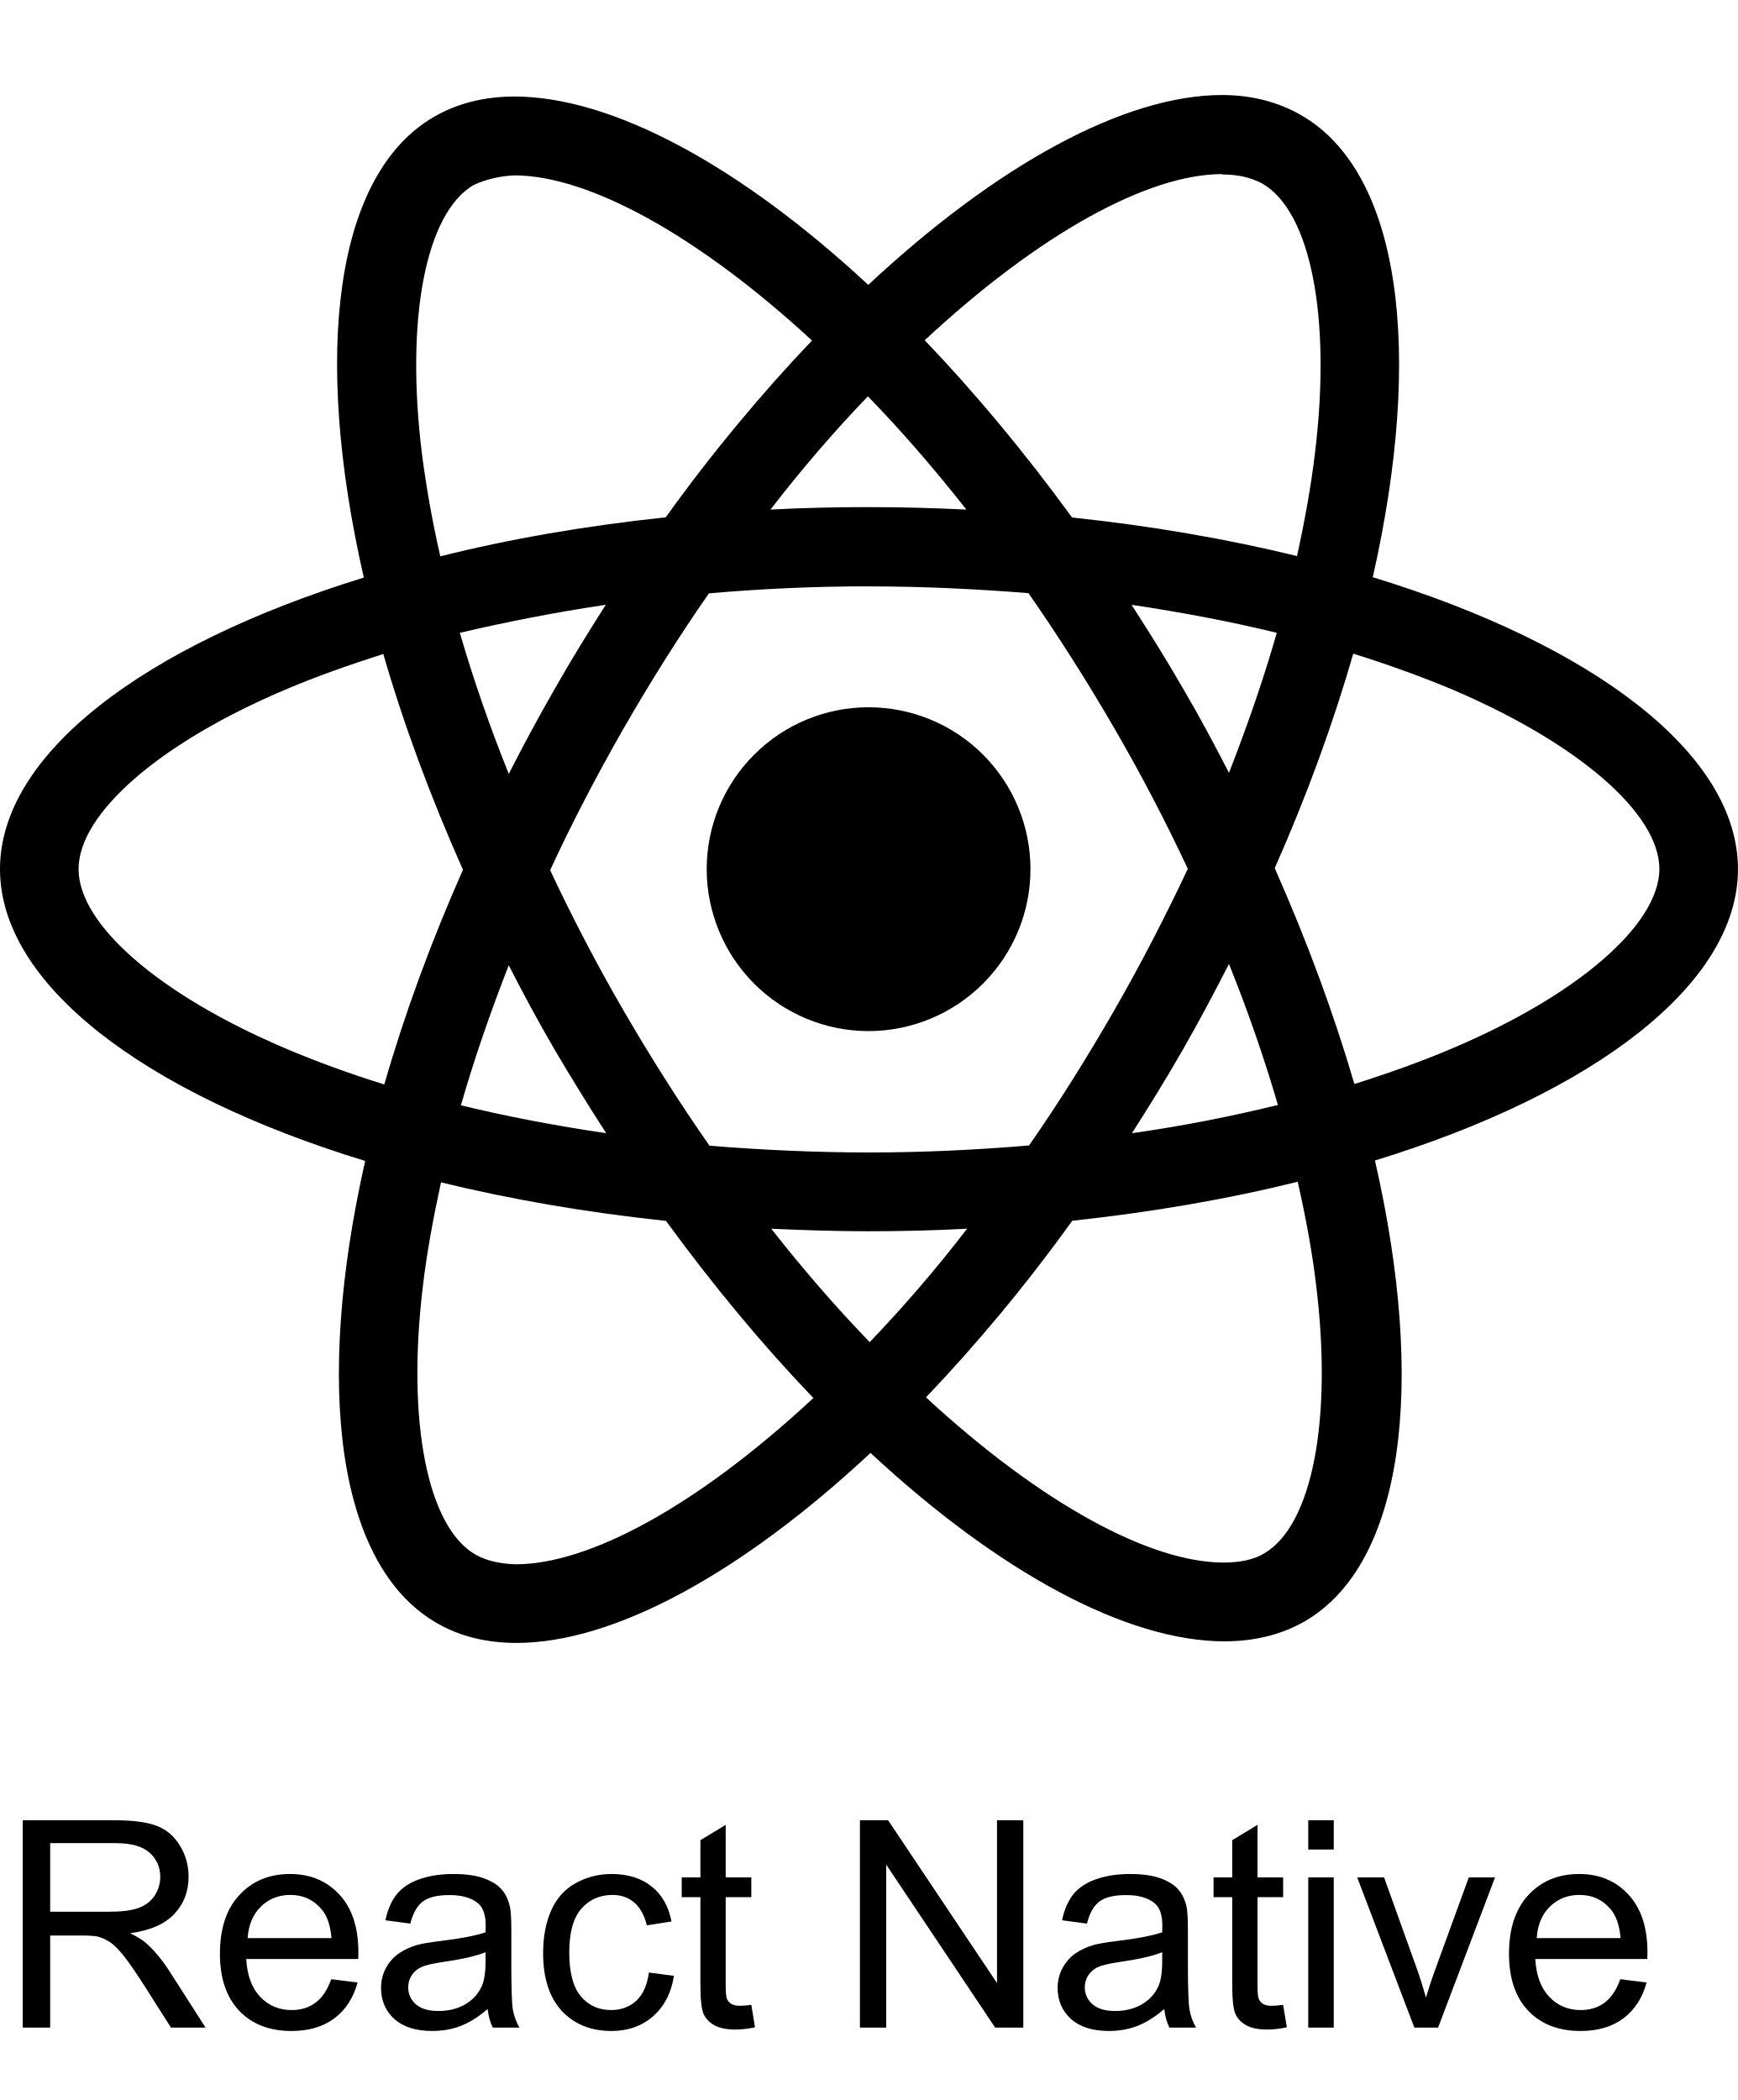
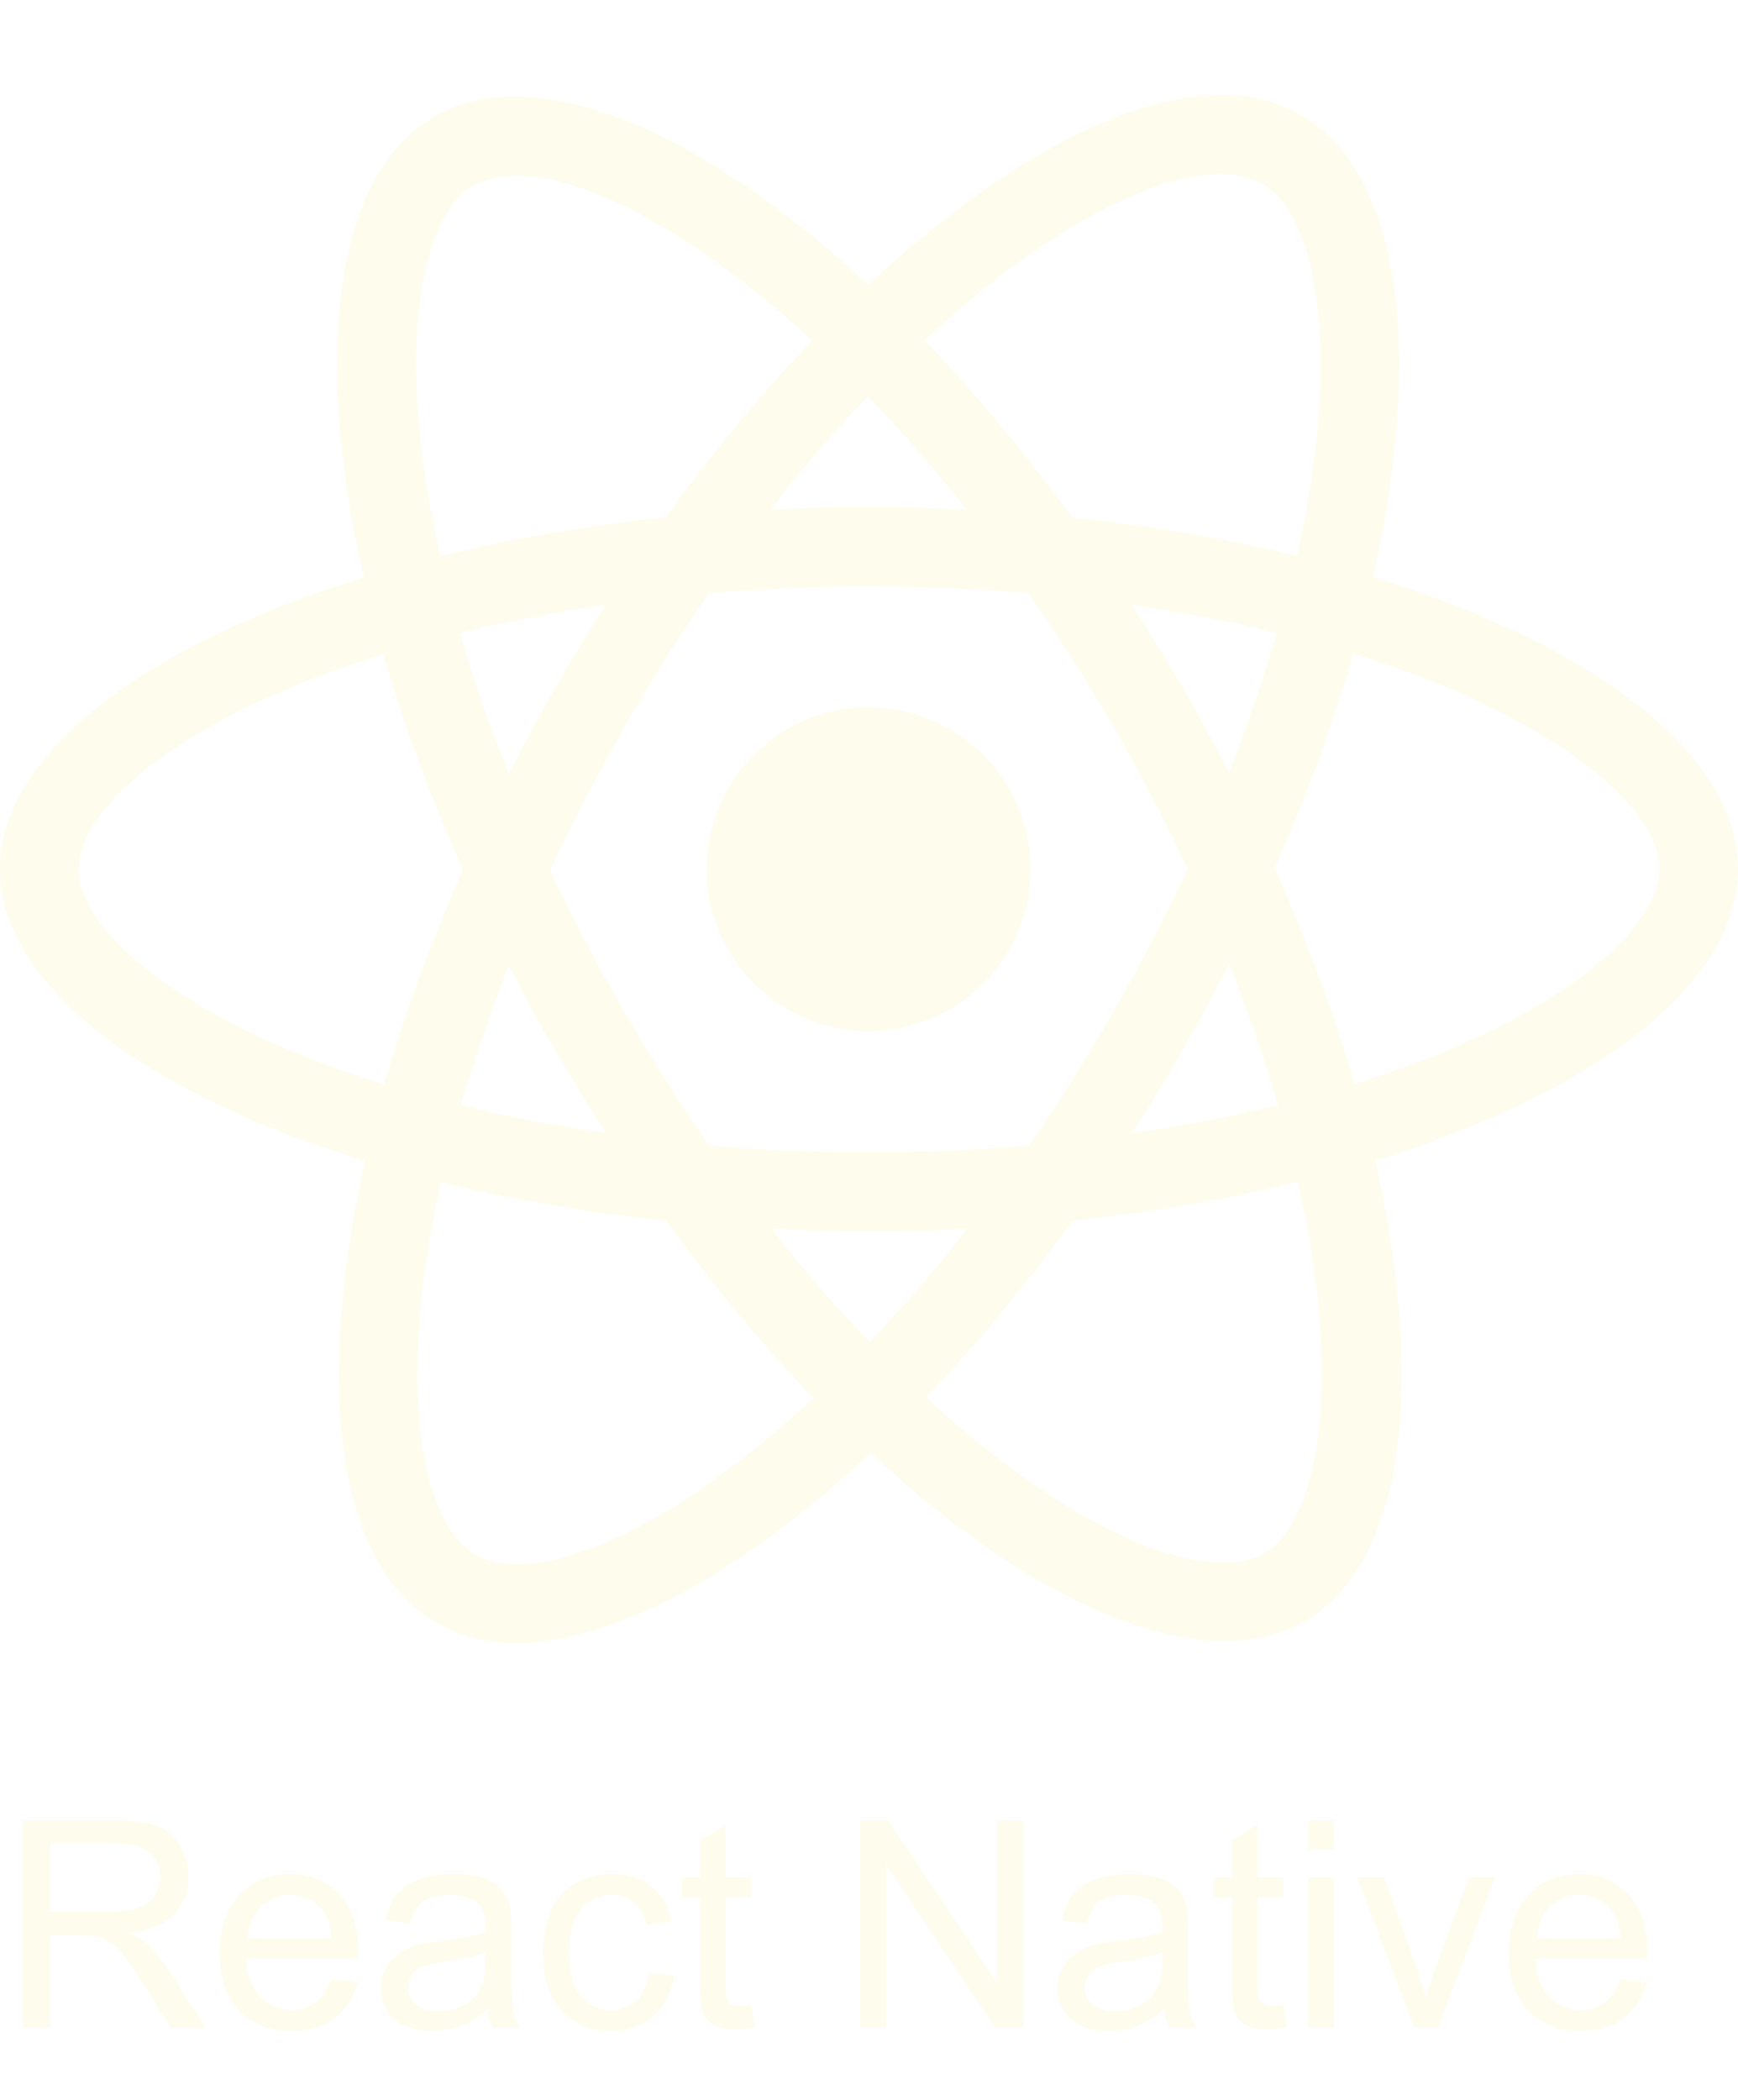
<svg xmlns="http://www.w3.org/2000/svg" width="24" height="29" viewBox="0 0 24 29" fill="none">
-   <path d="M14.23 12.002C14.23 12.595 13.995 13.164 13.575 13.583C13.156 14.002 12.588 14.238 11.995 14.239C11.402 14.239 10.833 14.003 10.414 13.584C9.995 13.164 9.759 12.595 9.759 12.002C9.759 11.41 9.994 10.841 10.414 10.422C10.833 10.002 11.401 9.767 11.994 9.767C12.587 9.767 13.156 10.002 13.575 10.421C13.994 10.841 14.23 11.409 14.23 12.002ZM16.878 1.312C15.532 1.312 13.771 2.272 11.99 3.934C10.21 2.281 8.448 1.333 7.103 1.333C6.693 1.333 6.32 1.425 5.997 1.611C4.622 2.404 4.314 4.875 5.024 7.976C1.98 8.915 0 10.418 0 12.002C0 13.592 1.99 15.1 5.043 16.032C4.339 19.145 4.653 21.62 6.031 22.413C6.351 22.599 6.721 22.688 7.133 22.688C8.478 22.688 10.24 21.727 12.021 20.064C13.801 21.718 15.563 22.666 16.908 22.666C17.318 22.666 17.691 22.576 18.014 22.392C19.388 21.599 19.697 19.128 18.987 16.026C22.02 15.095 24 13.588 24 12.002C24 10.412 22.01 8.905 18.957 7.971C19.661 4.861 19.347 2.384 17.969 1.591C17.651 1.407 17.282 1.313 16.878 1.312ZM16.873 2.402V2.409C17.098 2.409 17.279 2.453 17.431 2.535C18.097 2.917 18.386 4.37 18.161 6.239C18.107 6.699 18.019 7.184 17.911 7.679C16.951 7.444 15.905 7.263 14.804 7.146C14.144 6.24 13.459 5.418 12.769 4.699C14.361 3.219 15.856 2.406 16.874 2.404L16.873 2.402ZM7.103 2.422C8.115 2.422 9.617 3.231 11.213 4.702C10.527 5.423 9.843 6.239 9.193 7.144C8.086 7.261 7.039 7.442 6.08 7.683C5.968 7.192 5.885 6.718 5.826 6.263C5.596 4.394 5.88 2.942 6.54 2.555C6.73 2.466 6.94 2.428 7.103 2.422ZM11.985 5.473C12.44 5.941 12.895 6.465 13.345 7.037C12.905 7.016 12.455 7.003 12 7.003C11.54 7.003 11.085 7.013 10.64 7.037C11.08 6.465 11.535 5.941 11.985 5.473ZM12 8.098C12.74 8.098 13.477 8.133 14.202 8.191C14.608 8.774 15.004 9.395 15.385 10.052C15.757 10.691 16.095 11.341 16.403 11.998C16.095 12.652 15.757 13.307 15.39 13.947C15.01 14.607 14.617 15.236 14.21 15.818C13.482 15.88 12.744 15.915 12 15.915C11.26 15.915 10.523 15.88 9.798 15.822C9.392 15.241 8.996 14.618 8.615 13.963C8.243 13.322 7.905 12.672 7.597 12.017C7.9 11.36 8.243 10.704 8.61 10.062C8.99 9.402 9.383 8.777 9.79 8.194C10.518 8.13 11.256 8.097 12 8.097V8.098ZM8.365 8.352C8.125 8.729 7.885 9.116 7.661 9.512C7.436 9.902 7.226 10.294 7.026 10.687C6.761 10.03 6.536 9.377 6.35 8.739C6.99 8.589 7.665 8.456 8.365 8.352ZM15.625 8.352C16.32 8.456 16.99 8.582 17.631 8.739C17.451 9.371 17.226 10.021 16.971 10.672C16.771 10.283 16.561 9.889 16.331 9.498C16.106 9.107 15.866 8.725 15.626 8.352H15.625ZM18.688 9.027C19.172 9.178 19.632 9.345 20.063 9.525C21.795 10.265 22.915 11.233 22.915 12.002C22.91 12.77 21.79 13.742 20.058 14.476C19.638 14.656 19.178 14.819 18.703 14.97C18.423 14.011 18.057 13.014 17.603 11.989C18.053 10.973 18.413 9.979 18.688 9.025V9.027ZM5.293 9.031C5.571 9.992 5.938 10.989 6.393 12.011C5.943 13.028 5.581 14.021 5.307 14.976C4.823 14.825 4.363 14.658 3.937 14.476C2.205 13.739 1.085 12.77 1.085 12.002C1.085 11.233 2.205 10.259 3.937 9.525C4.357 9.345 4.817 9.184 5.293 9.031ZM16.971 13.312C17.236 13.969 17.461 14.623 17.647 15.259C17.007 15.416 16.331 15.55 15.631 15.649C15.871 15.274 16.111 14.887 16.336 14.492C16.561 14.101 16.77 13.704 16.971 13.312ZM7.026 13.332C7.226 13.723 7.436 14.114 7.666 14.507C7.896 14.896 8.131 15.278 8.371 15.649C7.676 15.547 7.006 15.419 6.365 15.264C6.545 14.633 6.771 13.982 7.025 13.331L7.026 13.332ZM17.92 16.319C18.032 16.811 18.12 17.287 18.174 17.741C18.404 19.61 18.12 21.061 17.46 21.45C17.313 21.54 17.122 21.578 16.897 21.578C15.885 21.578 14.383 20.77 12.787 19.297C13.473 18.578 14.157 17.762 14.807 16.858C15.914 16.739 16.961 16.558 17.92 16.319ZM6.09 16.328C7.05 16.562 8.096 16.744 9.197 16.86C9.857 17.765 10.542 18.587 11.232 19.306C9.637 20.79 8.14 21.602 7.122 21.602C6.902 21.596 6.716 21.552 6.569 21.47C5.903 21.09 5.614 19.636 5.839 17.767C5.893 17.306 5.982 16.823 6.09 16.328ZM10.65 16.968C11.09 16.988 11.54 17.003 11.995 17.003C12.455 17.003 12.91 16.992 13.355 16.968C12.915 17.541 12.46 18.064 12.01 18.534C11.555 18.064 11.1 17.541 10.65 16.968Z" fill="black" />
-   <path d="M0.314 28V25.137H1.584C1.839 25.137 2.033 25.163 2.166 25.215C2.299 25.266 2.405 25.356 2.484 25.486C2.564 25.616 2.604 25.76 2.604 25.918C2.604 26.121 2.538 26.292 2.406 26.432C2.275 26.571 2.072 26.66 1.797 26.697C1.897 26.745 1.973 26.793 2.025 26.84C2.136 26.941 2.241 27.068 2.34 27.221L2.838 28H2.361L1.982 27.404C1.872 27.232 1.781 27.101 1.709 27.01C1.637 26.919 1.573 26.855 1.516 26.818C1.46 26.782 1.402 26.756 1.344 26.742C1.301 26.733 1.23 26.729 1.133 26.729H0.693V28H0.314ZM0.693 26.4H1.508C1.681 26.4 1.816 26.383 1.914 26.348C2.012 26.311 2.086 26.254 2.137 26.176C2.188 26.096 2.213 26.01 2.213 25.918C2.213 25.783 2.163 25.671 2.064 25.584C1.967 25.497 1.812 25.453 1.6 25.453H0.693V26.4ZM4.574 27.332L4.938 27.377C4.88 27.589 4.774 27.754 4.619 27.871C4.464 27.988 4.266 28.047 4.025 28.047C3.722 28.047 3.481 27.954 3.303 27.768C3.126 27.58 3.037 27.318 3.037 26.98C3.037 26.631 3.127 26.361 3.307 26.168C3.486 25.975 3.719 25.879 4.006 25.879C4.283 25.879 4.51 25.973 4.686 26.162C4.861 26.351 4.949 26.616 4.949 26.959C4.949 26.98 4.949 27.011 4.947 27.053H3.4C3.413 27.281 3.478 27.455 3.594 27.576C3.71 27.697 3.854 27.758 4.027 27.758C4.156 27.758 4.266 27.724 4.357 27.656C4.449 27.588 4.521 27.48 4.574 27.332ZM3.42 26.764H4.578C4.562 26.589 4.518 26.458 4.445 26.371C4.333 26.236 4.188 26.168 4.01 26.168C3.848 26.168 3.712 26.222 3.602 26.33C3.492 26.438 3.432 26.583 3.42 26.764ZM6.734 27.744C6.604 27.855 6.479 27.933 6.357 27.979C6.238 28.024 6.109 28.047 5.971 28.047C5.743 28.047 5.568 27.991 5.445 27.881C5.323 27.769 5.262 27.626 5.262 27.453C5.262 27.352 5.285 27.259 5.33 27.176C5.377 27.091 5.438 27.023 5.512 26.973C5.587 26.922 5.672 26.884 5.766 26.857C5.835 26.839 5.939 26.822 6.078 26.805C6.362 26.771 6.571 26.73 6.705 26.684C6.706 26.635 6.707 26.605 6.707 26.592C6.707 26.449 6.674 26.348 6.607 26.289C6.518 26.21 6.384 26.17 6.207 26.17C6.042 26.17 5.919 26.199 5.84 26.258C5.762 26.315 5.704 26.417 5.666 26.564L5.322 26.518C5.354 26.37 5.405 26.252 5.477 26.162C5.548 26.071 5.652 26.001 5.787 25.953C5.923 25.904 6.079 25.879 6.258 25.879C6.435 25.879 6.579 25.9 6.689 25.941C6.8 25.983 6.882 26.036 6.934 26.1C6.986 26.162 7.022 26.241 7.043 26.338C7.055 26.398 7.061 26.506 7.061 26.662V27.131C7.061 27.458 7.068 27.665 7.082 27.752C7.098 27.838 7.128 27.921 7.172 28H6.805C6.768 27.927 6.745 27.842 6.734 27.744ZM6.705 26.959C6.577 27.011 6.386 27.055 6.131 27.092C5.986 27.113 5.884 27.136 5.824 27.162C5.764 27.188 5.718 27.227 5.686 27.277C5.653 27.327 5.637 27.382 5.637 27.443C5.637 27.537 5.672 27.615 5.742 27.678C5.814 27.74 5.918 27.771 6.055 27.771C6.19 27.771 6.311 27.742 6.416 27.684C6.521 27.624 6.599 27.542 6.648 27.439C6.686 27.36 6.705 27.243 6.705 27.088V26.959ZM8.961 27.24L9.307 27.285C9.269 27.523 9.172 27.71 9.016 27.846C8.861 27.98 8.67 28.047 8.443 28.047C8.16 28.047 7.931 27.954 7.758 27.77C7.586 27.583 7.5 27.317 7.5 26.971C7.5 26.747 7.537 26.551 7.611 26.383C7.686 26.215 7.798 26.089 7.949 26.006C8.102 25.921 8.267 25.879 8.445 25.879C8.671 25.879 8.855 25.936 8.998 26.051C9.141 26.164 9.233 26.326 9.273 26.535L8.932 26.588C8.899 26.449 8.841 26.344 8.758 26.273C8.676 26.203 8.576 26.168 8.459 26.168C8.282 26.168 8.138 26.232 8.027 26.359C7.917 26.486 7.861 26.686 7.861 26.961C7.861 27.24 7.915 27.442 8.021 27.568C8.128 27.695 8.268 27.758 8.439 27.758C8.577 27.758 8.693 27.715 8.785 27.631C8.878 27.546 8.936 27.416 8.961 27.24ZM10.375 27.686L10.426 27.996C10.327 28.017 10.238 28.027 10.16 28.027C10.033 28.027 9.934 28.007 9.863 27.967C9.793 27.926 9.743 27.874 9.715 27.809C9.686 27.742 9.672 27.604 9.672 27.393V26.199H9.414V25.926H9.672V25.412L10.021 25.201V25.926H10.375V26.199H10.021V27.412C10.021 27.512 10.027 27.577 10.039 27.605C10.052 27.634 10.072 27.657 10.1 27.674C10.128 27.691 10.169 27.699 10.221 27.699C10.26 27.699 10.311 27.695 10.375 27.686ZM11.875 28V25.137H12.264L13.768 27.385V25.137H14.131V28H13.742L12.238 25.75V28H11.875ZM16.078 27.744C15.948 27.855 15.822 27.933 15.701 27.979C15.581 28.024 15.453 28.047 15.315 28.047C15.087 28.047 14.912 27.991 14.789 27.881C14.667 27.769 14.605 27.626 14.605 27.453C14.605 27.352 14.628 27.259 14.674 27.176C14.721 27.091 14.781 27.023 14.855 26.973C14.931 26.922 15.016 26.884 15.109 26.857C15.178 26.839 15.283 26.822 15.422 26.805C15.706 26.771 15.915 26.73 16.049 26.684C16.05 26.635 16.051 26.605 16.051 26.592C16.051 26.449 16.018 26.348 15.951 26.289C15.861 26.21 15.728 26.17 15.551 26.17C15.385 26.17 15.263 26.199 15.184 26.258C15.105 26.315 15.047 26.417 15.01 26.564L14.666 26.518C14.697 26.37 14.749 26.252 14.82 26.162C14.892 26.071 14.995 26.001 15.131 25.953C15.266 25.904 15.423 25.879 15.602 25.879C15.779 25.879 15.922 25.9 16.033 25.941C16.144 25.983 16.225 26.036 16.277 26.1C16.329 26.162 16.366 26.241 16.387 26.338C16.398 26.398 16.404 26.506 16.404 26.662V27.131C16.404 27.458 16.412 27.665 16.426 27.752C16.441 27.838 16.471 27.921 16.516 28H16.148C16.112 27.927 16.088 27.842 16.078 27.744ZM16.049 26.959C15.921 27.011 15.73 27.055 15.475 27.092C15.33 27.113 15.228 27.136 15.168 27.162C15.108 27.188 15.062 27.227 15.029 27.277C14.997 27.327 14.98 27.382 14.98 27.443C14.98 27.537 15.016 27.615 15.086 27.678C15.158 27.74 15.262 27.771 15.398 27.771C15.534 27.771 15.654 27.742 15.76 27.684C15.865 27.624 15.943 27.542 15.992 27.439C16.03 27.36 16.049 27.243 16.049 27.088V26.959ZM17.719 27.686L17.77 27.996C17.671 28.017 17.582 28.027 17.504 28.027C17.376 28.027 17.277 28.007 17.207 27.967C17.137 27.926 17.087 27.874 17.059 27.809C17.03 27.742 17.016 27.604 17.016 27.393V26.199H16.758V25.926H17.016V25.412L17.365 25.201V25.926H17.719V26.199H17.365V27.412C17.365 27.512 17.371 27.577 17.383 27.605C17.396 27.634 17.416 27.657 17.443 27.674C17.472 27.691 17.512 27.699 17.564 27.699C17.604 27.699 17.655 27.695 17.719 27.686ZM18.066 25.541V25.137H18.418V25.541H18.066ZM18.066 28V25.926H18.418V28H18.066ZM19.531 28L18.742 25.926H19.113L19.559 27.168C19.607 27.302 19.651 27.441 19.691 27.586C19.723 27.477 19.766 27.345 19.822 27.191L20.283 25.926H20.645L19.859 28H19.531ZM22.375 27.332L22.738 27.377C22.681 27.589 22.575 27.754 22.42 27.871C22.265 27.988 22.067 28.047 21.826 28.047C21.523 28.047 21.282 27.954 21.104 27.768C20.926 27.58 20.838 27.318 20.838 26.98C20.838 26.631 20.928 26.361 21.107 26.168C21.287 25.975 21.52 25.879 21.807 25.879C22.084 25.879 22.311 25.973 22.486 26.162C22.662 26.351 22.75 26.616 22.75 26.959C22.75 26.98 22.749 27.011 22.748 27.053H21.201C21.214 27.281 21.279 27.455 21.395 27.576C21.51 27.697 21.655 27.758 21.828 27.758C21.957 27.758 22.067 27.724 22.158 27.656C22.249 27.588 22.322 27.48 22.375 27.332ZM21.221 26.764H22.379C22.363 26.589 22.319 26.458 22.246 26.371C22.134 26.236 21.989 26.168 21.811 26.168C21.649 26.168 21.513 26.222 21.402 26.33C21.293 26.438 21.232 26.583 21.221 26.764Z" fill="black" />
+   <g opacity="0.6">
+     <path d="M14.23 12.002C14.23 12.595 13.995 13.164 13.575 13.583C13.156 14.002 12.588 14.238 11.995 14.239C11.402 14.239 10.833 14.003 10.414 13.584C9.995 13.164 9.759 12.595 9.759 12.002C9.759 11.41 9.994 10.841 10.414 10.422C10.833 10.002 11.401 9.767 11.994 9.767C12.587 9.767 13.156 10.002 13.575 10.421C13.994 10.841 14.23 11.409 14.23 12.002ZM16.878 1.312C15.532 1.312 13.771 2.272 11.99 3.934C10.21 2.281 8.448 1.333 7.103 1.333C6.693 1.333 6.32 1.425 5.997 1.611C4.622 2.404 4.314 4.875 5.024 7.976C1.98 8.915 0 10.418 0 12.002C0 13.592 1.99 15.1 5.043 16.032C4.339 19.145 4.653 21.62 6.031 22.413C6.351 22.599 6.721 22.688 7.133 22.688C8.478 22.688 10.24 21.727 12.021 20.064C13.801 21.718 15.563 22.666 16.908 22.666C17.318 22.666 17.691 22.576 18.014 22.392C19.388 21.599 19.697 19.128 18.987 16.026C22.02 15.095 24 13.588 24 12.002C24 10.412 22.01 8.905 18.957 7.971C19.661 4.861 19.347 2.384 17.969 1.591C17.651 1.407 17.282 1.313 16.878 1.312ZM16.873 2.402V2.409C17.098 2.409 17.279 2.453 17.431 2.535C18.097 2.917 18.386 4.37 18.161 6.239C18.107 6.699 18.019 7.184 17.911 7.679C16.951 7.444 15.905 7.263 14.804 7.146C14.144 6.24 13.459 5.418 12.769 4.699C14.361 3.219 15.856 2.406 16.874 2.404L16.873 2.402ZM7.103 2.422C8.115 2.422 9.617 3.231 11.213 4.702C10.527 5.423 9.843 6.239 9.193 7.144C8.086 7.261 7.039 7.442 6.08 7.683C5.968 7.192 5.885 6.718 5.826 6.263C5.596 4.394 5.88 2.942 6.54 2.555C6.73 2.466 6.94 2.428 7.103 2.422ZM11.985 5.473C12.44 5.941 12.895 6.465 13.345 7.037C12.905 7.016 12.455 7.003 12 7.003C11.54 7.003 11.085 7.013 10.64 7.037C11.08 6.465 11.535 5.941 11.985 5.473ZM12 8.098C12.74 8.098 13.477 8.133 14.202 8.191C14.608 8.774 15.004 9.395 15.385 10.052C15.757 10.691 16.095 11.341 16.403 11.998C16.095 12.652 15.757 13.307 15.39 13.947C15.01 14.607 14.617 15.236 14.21 15.818C13.482 15.88 12.744 15.915 12 15.915C11.26 15.915 10.523 15.88 9.798 15.822C9.392 15.241 8.996 14.618 8.615 13.963C8.243 13.322 7.905 12.672 7.597 12.017C7.9 11.36 8.243 10.704 8.61 10.062C8.99 9.402 9.383 8.777 9.79 8.194C10.518 8.13 11.256 8.097 12 8.097V8.098ZM8.365 8.352C8.125 8.729 7.885 9.116 7.661 9.512C7.436 9.902 7.226 10.294 7.026 10.687C6.761 10.03 6.536 9.377 6.35 8.739C6.99 8.589 7.665 8.456 8.365 8.352ZM15.625 8.352C16.32 8.456 16.99 8.582 17.631 8.739C17.451 9.371 17.226 10.021 16.971 10.672C16.771 10.283 16.561 9.889 16.331 9.498C16.106 9.107 15.866 8.725 15.626 8.352H15.625ZM18.688 9.027C19.172 9.178 19.632 9.345 20.063 9.525C21.795 10.265 22.915 11.233 22.915 12.002C22.91 12.77 21.79 13.742 20.058 14.476C19.638 14.656 19.178 14.819 18.703 14.97C18.423 14.011 18.057 13.014 17.603 11.989C18.053 10.973 18.413 9.979 18.688 9.025V9.027ZM5.293 9.031C5.571 9.992 5.938 10.989 6.393 12.011C5.943 13.028 5.581 14.021 5.307 14.976C4.823 14.825 4.363 14.658 3.937 14.476C2.205 13.739 1.085 12.77 1.085 12.002C1.085 11.233 2.205 10.259 3.937 9.525C4.357 9.345 4.817 9.184 5.293 9.031ZM16.971 13.312C17.236 13.969 17.461 14.623 17.647 15.259C17.007 15.416 16.331 15.55 15.631 15.649C15.871 15.274 16.111 14.887 16.336 14.492C16.561 14.101 16.77 13.704 16.971 13.312ZM7.026 13.332C7.226 13.723 7.436 14.114 7.666 14.507C7.896 14.896 8.131 15.278 8.371 15.649C7.676 15.547 7.006 15.419 6.365 15.264C6.545 14.633 6.771 13.982 7.025 13.331L7.026 13.332ZM17.92 16.319C18.032 16.811 18.12 17.287 18.174 17.741C18.404 19.61 18.12 21.061 17.46 21.45C17.313 21.54 17.122 21.578 16.897 21.578C15.885 21.578 14.383 20.77 12.787 19.297C13.473 18.578 14.157 17.762 14.807 16.858C15.914 16.739 16.961 16.558 17.92 16.319ZM6.09 16.328C7.05 16.562 8.096 16.744 9.197 16.86C9.857 17.765 10.542 18.587 11.232 19.306C9.637 20.79 8.14 21.602 7.122 21.602C6.902 21.596 6.716 21.552 6.569 21.47C5.903 21.09 5.614 19.636 5.839 17.767C5.893 17.306 5.982 16.823 6.09 16.328ZM10.65 16.968C11.09 16.988 11.54 17.003 11.995 17.003C12.455 17.003 12.91 16.992 13.355 16.968C12.915 17.541 12.46 18.064 12.01 18.534C11.555 18.064 11.1 17.541 10.65 16.968Z" fill="#FEFAE0" />
+     <path d="M0.314 28V25.137H1.584C1.839 25.137 2.033 25.163 2.166 25.215C2.299 25.266 2.405 25.356 2.484 25.486C2.564 25.616 2.604 25.76 2.604 25.918C2.604 26.121 2.538 26.292 2.406 26.432C2.275 26.571 2.072 26.66 1.797 26.697C1.897 26.745 1.973 26.793 2.025 26.84C2.136 26.941 2.241 27.068 2.34 27.221L2.838 28H2.361L1.982 27.404C1.872 27.232 1.781 27.101 1.709 27.01C1.637 26.919 1.573 26.855 1.516 26.818C1.46 26.782 1.402 26.756 1.344 26.742C1.301 26.733 1.23 26.729 1.133 26.729H0.693V28H0.314ZM0.693 26.4H1.508C1.681 26.4 1.816 26.383 1.914 26.348C2.012 26.311 2.086 26.254 2.137 26.176C2.188 26.096 2.213 26.01 2.213 25.918C2.213 25.783 2.163 25.671 2.064 25.584C1.967 25.497 1.812 25.453 1.6 25.453H0.693V26.4ZM4.574 27.332L4.938 27.377C4.88 27.589 4.774 27.754 4.619 27.871C4.464 27.988 4.266 28.047 4.025 28.047C3.722 28.047 3.481 27.954 3.303 27.768C3.126 27.58 3.037 27.318 3.037 26.98C3.037 26.631 3.127 26.361 3.307 26.168C3.486 25.975 3.719 25.879 4.006 25.879C4.283 25.879 4.51 25.973 4.686 26.162C4.861 26.351 4.949 26.616 4.949 26.959C4.949 26.98 4.949 27.011 4.947 27.053H3.4C3.413 27.281 3.478 27.455 3.594 27.576C3.71 27.697 3.854 27.758 4.027 27.758C4.156 27.758 4.266 27.724 4.357 27.656C4.449 27.588 4.521 27.48 4.574 27.332ZM3.42 26.764H4.578C4.562 26.589 4.518 26.458 4.445 26.371C4.333 26.236 4.188 26.168 4.01 26.168C3.848 26.168 3.712 26.222 3.602 26.33C3.492 26.438 3.432 26.583 3.42 26.764ZM6.734 27.744C6.604 27.855 6.479 27.933 6.357 27.979C6.238 28.024 6.109 28.047 5.971 28.047C5.743 28.047 5.568 27.991 5.445 27.881C5.323 27.769 5.262 27.626 5.262 27.453C5.262 27.352 5.285 27.259 5.33 27.176C5.377 27.091 5.438 27.023 5.512 26.973C5.587 26.922 5.672 26.884 5.766 26.857C5.835 26.839 5.939 26.822 6.078 26.805C6.362 26.771 6.571 26.73 6.705 26.684C6.706 26.635 6.707 26.605 6.707 26.592C6.707 26.449 6.674 26.348 6.607 26.289C6.518 26.21 6.384 26.17 6.207 26.17C6.042 26.17 5.919 26.199 5.84 26.258C5.762 26.315 5.704 26.417 5.666 26.564L5.322 26.518C5.354 26.37 5.405 26.252 5.477 26.162C5.548 26.071 5.652 26.001 5.787 25.953C5.923 25.904 6.079 25.879 6.258 25.879C6.435 25.879 6.579 25.9 6.689 25.941C6.8 25.983 6.882 26.036 6.934 26.1C6.986 26.162 7.022 26.241 7.043 26.338C7.055 26.398 7.061 26.506 7.061 26.662V27.131C7.061 27.458 7.068 27.665 7.082 27.752C7.098 27.838 7.128 27.921 7.172 28H6.805C6.768 27.927 6.745 27.842 6.734 27.744ZM6.705 26.959C6.577 27.011 6.386 27.055 6.131 27.092C5.986 27.113 5.884 27.136 5.824 27.162C5.764 27.188 5.718 27.227 5.686 27.277C5.653 27.327 5.637 27.382 5.637 27.443C5.637 27.537 5.672 27.615 5.742 27.678C5.814 27.74 5.918 27.771 6.055 27.771C6.19 27.771 6.311 27.742 6.416 27.684C6.521 27.624 6.599 27.542 6.648 27.439C6.686 27.36 6.705 27.243 6.705 27.088V26.959ZM8.961 27.24L9.307 27.285C9.269 27.523 9.172 27.71 9.016 27.846C8.861 27.98 8.67 28.047 8.443 28.047C8.16 28.047 7.931 27.954 7.758 27.77C7.586 27.583 7.5 27.317 7.5 26.971C7.5 26.747 7.537 26.551 7.611 26.383C7.686 26.215 7.798 26.089 7.949 26.006C8.102 25.921 8.267 25.879 8.445 25.879C8.671 25.879 8.855 25.936 8.998 26.051C9.141 26.164 9.233 26.326 9.273 26.535L8.932 26.588C8.899 26.449 8.841 26.344 8.758 26.273C8.676 26.203 8.576 26.168 8.459 26.168C8.282 26.168 8.138 26.232 8.027 26.359C7.917 26.486 7.861 26.686 7.861 26.961C7.861 27.24 7.915 27.442 8.021 27.568C8.128 27.695 8.268 27.758 8.439 27.758C8.577 27.758 8.693 27.715 8.785 27.631C8.878 27.546 8.936 27.416 8.961 27.24ZM10.375 27.686L10.426 27.996C10.327 28.017 10.238 28.027 10.16 28.027C10.033 28.027 9.934 28.007 9.863 27.967C9.793 27.926 9.743 27.874 9.715 27.809C9.686 27.742 9.672 27.604 9.672 27.393V26.199H9.414V25.926H9.672V25.412L10.021 25.201V25.926H10.375V26.199H10.021V27.412C10.021 27.512 10.027 27.577 10.039 27.605C10.052 27.634 10.072 27.657 10.1 27.674C10.128 27.691 10.169 27.699 10.221 27.699C10.26 27.699 10.311 27.695 10.375 27.686ZM11.875 28V25.137H12.264L13.768 27.385V25.137H14.131V28H13.742L12.238 25.75V28H11.875ZM16.078 27.744C15.948 27.855 15.822 27.933 15.701 27.979C15.581 28.024 15.453 28.047 15.315 28.047C15.087 28.047 14.912 27.991 14.789 27.881C14.667 27.769 14.605 27.626 14.605 27.453C14.605 27.352 14.628 27.259 14.674 27.176C14.721 27.091 14.781 27.023 14.855 26.973C14.931 26.922 15.016 26.884 15.109 26.857C15.178 26.839 15.283 26.822 15.422 26.805C15.706 26.771 15.915 26.73 16.049 26.684C16.05 26.635 16.051 26.605 16.051 26.592C16.051 26.449 16.018 26.348 15.951 26.289C15.861 26.21 15.728 26.17 15.551 26.17C15.385 26.17 15.263 26.199 15.184 26.258C15.105 26.315 15.047 26.417 15.01 26.564L14.666 26.518C14.697 26.37 14.749 26.252 14.82 26.162C14.892 26.071 14.995 26.001 15.131 25.953C15.266 25.904 15.423 25.879 15.602 25.879C15.779 25.879 15.922 25.9 16.033 25.941C16.144 25.983 16.225 26.036 16.277 26.1C16.329 26.162 16.366 26.241 16.387 26.338C16.398 26.398 16.404 26.506 16.404 26.662V27.131C16.404 27.458 16.412 27.665 16.426 27.752C16.441 27.838 16.471 27.921 16.516 28H16.148C16.112 27.927 16.088 27.842 16.078 27.744ZM16.049 26.959C15.921 27.011 15.73 27.055 15.475 27.092C15.33 27.113 15.228 27.136 15.168 27.162C15.108 27.188 15.062 27.227 15.029 27.277C14.997 27.327 14.98 27.382 14.98 27.443C14.98 27.537 15.016 27.615 15.086 27.678C15.158 27.74 15.262 27.771 15.398 27.771C15.534 27.771 15.654 27.742 15.76 27.684C15.865 27.624 15.943 27.542 15.992 27.439C16.03 27.36 16.049 27.243 16.049 27.088V26.959ZM17.719 27.686L17.77 27.996C17.671 28.017 17.582 28.027 17.504 28.027C17.376 28.027 17.277 28.007 17.207 27.967C17.137 27.926 17.087 27.874 17.059 27.809C17.03 27.742 17.016 27.604 17.016 27.393V26.199H16.758V25.926H17.016V25.412L17.365 25.201V25.926H17.719V26.199H17.365V27.412C17.365 27.512 17.371 27.577 17.383 27.605C17.396 27.634 17.416 27.657 17.443 27.674C17.472 27.691 17.512 27.699 17.564 27.699C17.604 27.699 17.655 27.695 17.719 27.686ZM18.066 25.541V25.137H18.418V25.541H18.066ZM18.066 28V25.926H18.418V28H18.066ZM19.531 28L18.742 25.926H19.113L19.559 27.168C19.607 27.302 19.651 27.441 19.691 27.586C19.723 27.477 19.766 27.345 19.822 27.191L20.283 25.926H20.645L19.859 28H19.531ZM22.375 27.332L22.738 27.377C22.681 27.589 22.575 27.754 22.42 27.871C22.265 27.988 22.067 28.047 21.826 28.047C21.523 28.047 21.282 27.954 21.104 27.768C20.926 27.58 20.838 27.318 20.838 26.98C20.838 26.631 20.928 26.361 21.107 26.168C21.287 25.975 21.52 25.879 21.807 25.879C22.084 25.879 22.311 25.973 22.486 26.162C22.662 26.351 22.75 26.616 22.75 26.959C22.75 26.98 22.749 27.011 22.748 27.053H21.201C21.214 27.281 21.279 27.455 21.395 27.576C21.51 27.697 21.655 27.758 21.828 27.758C21.957 27.758 22.067 27.724 22.158 27.656C22.249 27.588 22.322 27.48 22.375 27.332ZM21.221 26.764H22.379C22.363 26.589 22.319 26.458 22.246 26.371C22.134 26.236 21.989 26.168 21.811 26.168C21.649 26.168 21.513 26.222 21.402 26.33C21.293 26.438 21.232 26.583 21.221 26.764Z" fill="#FEFAE0" />
+   </g>
</svg>
